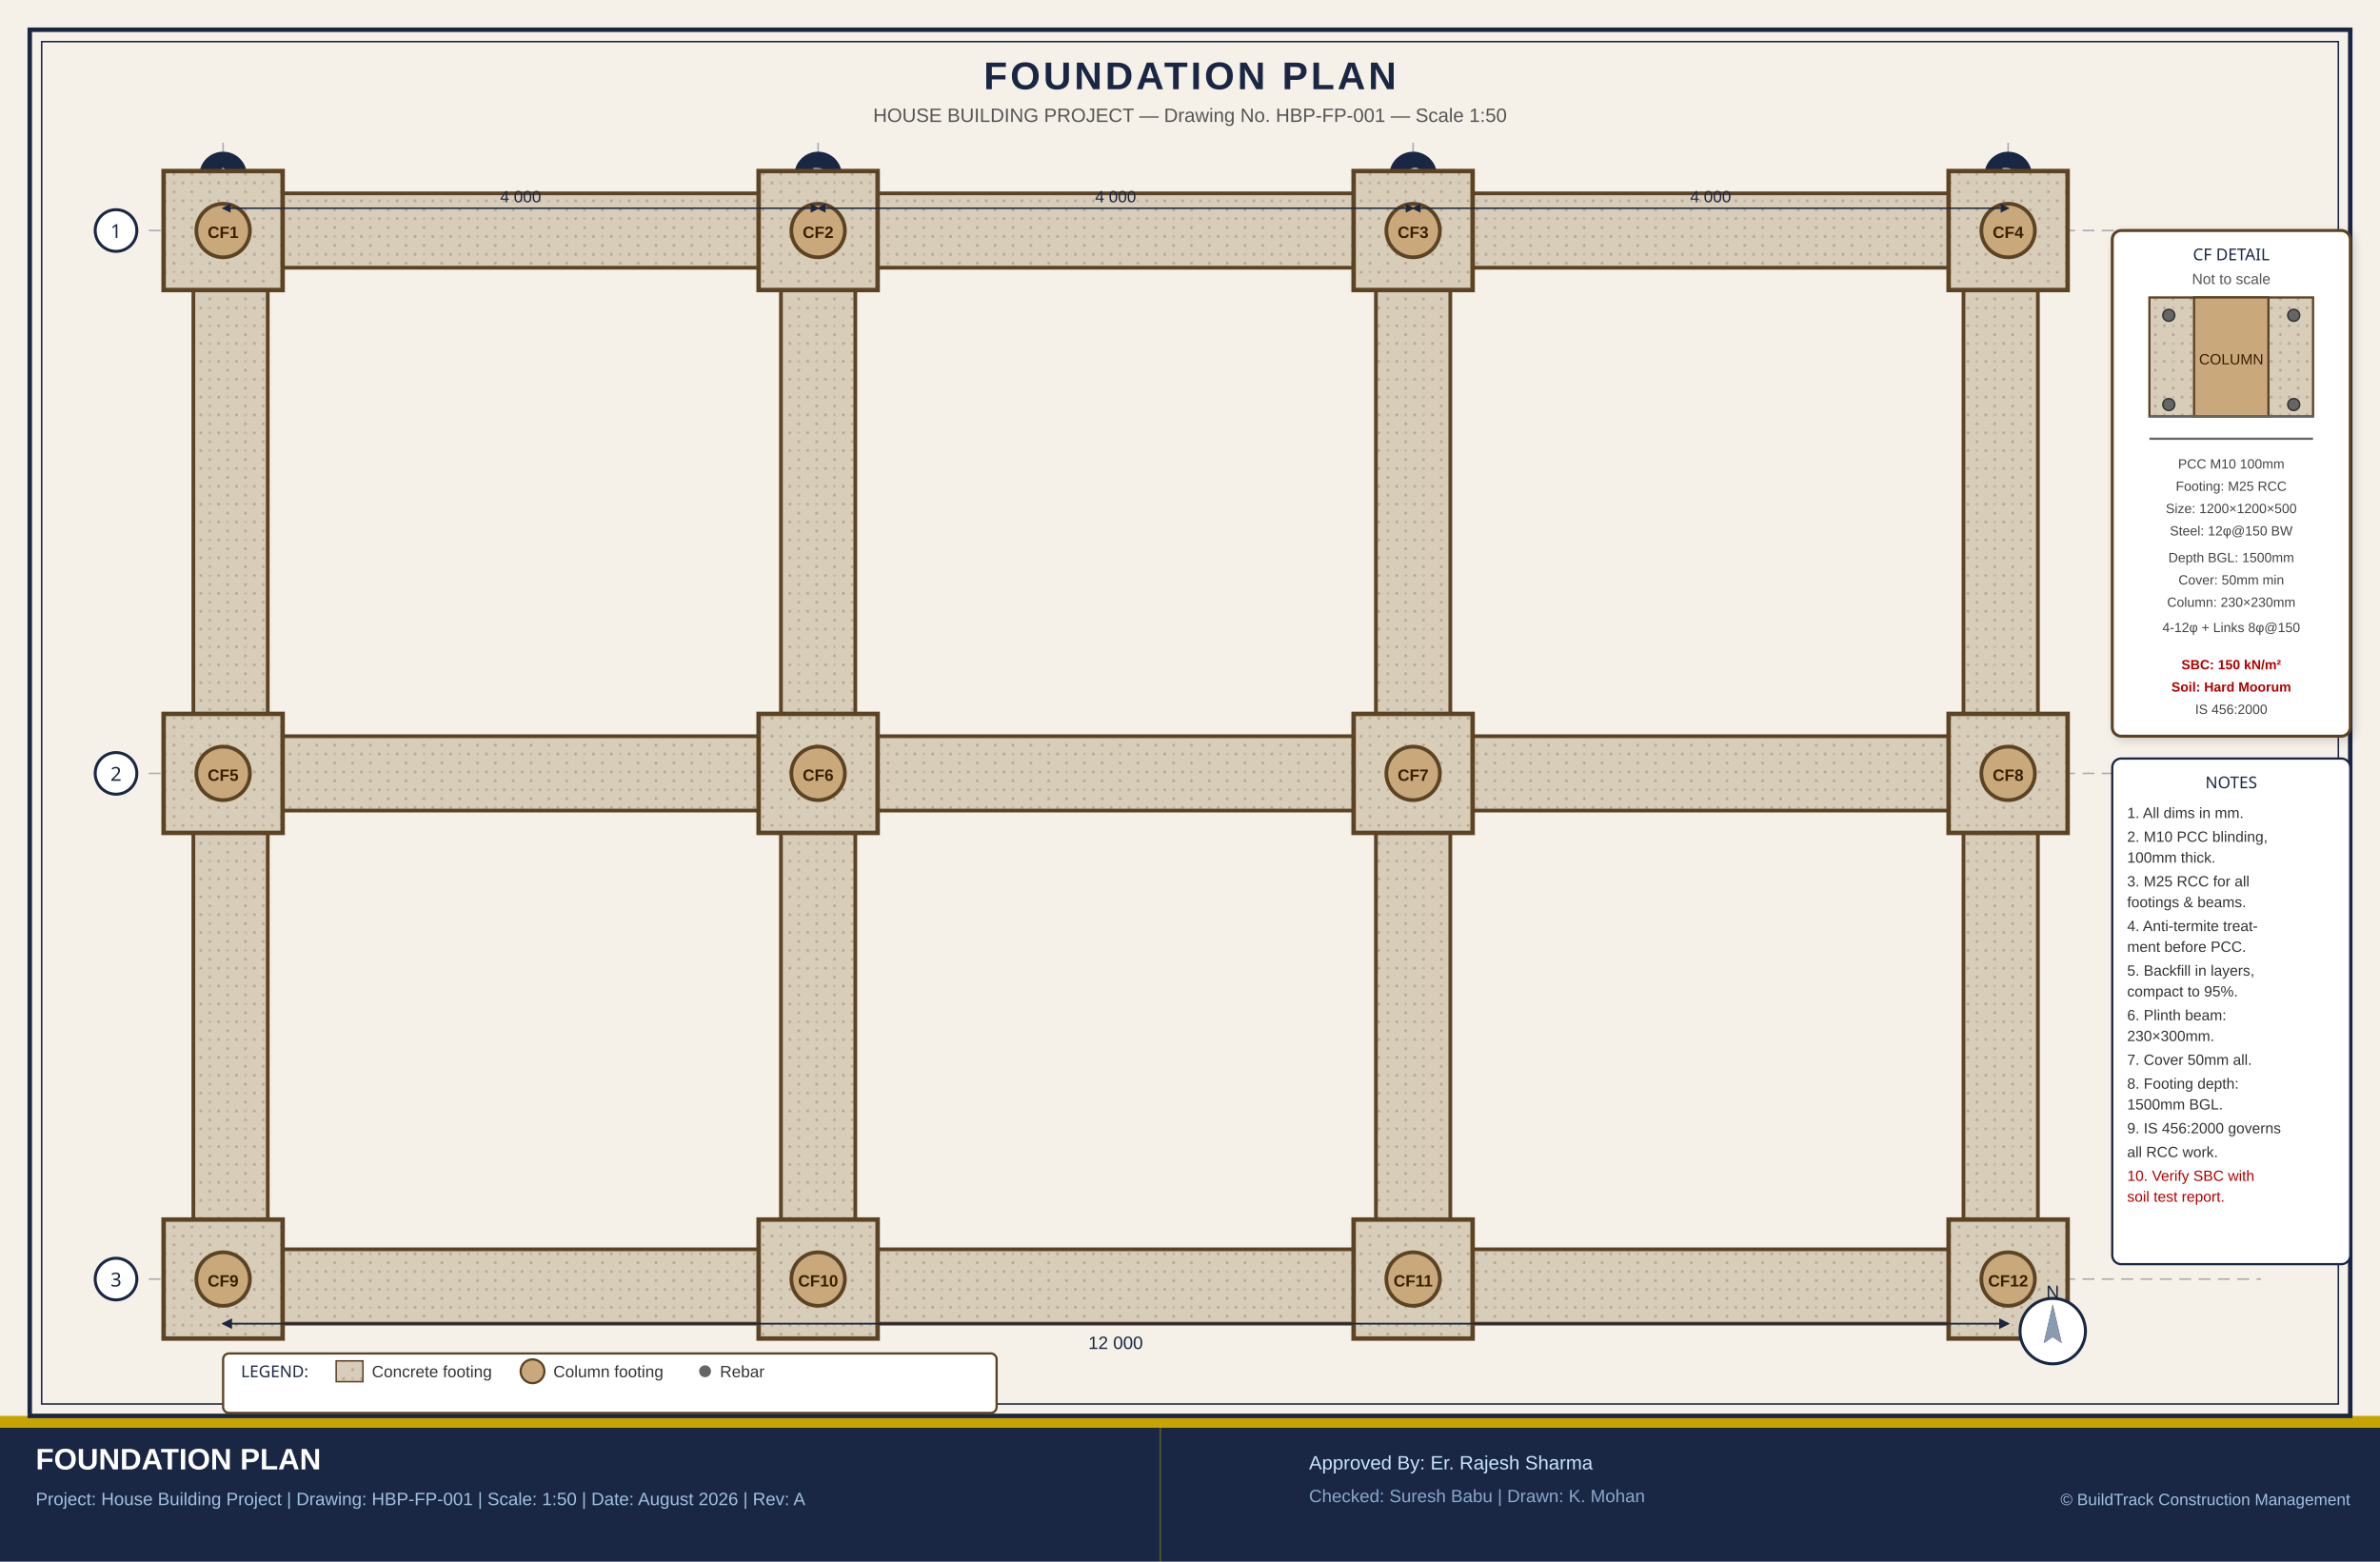
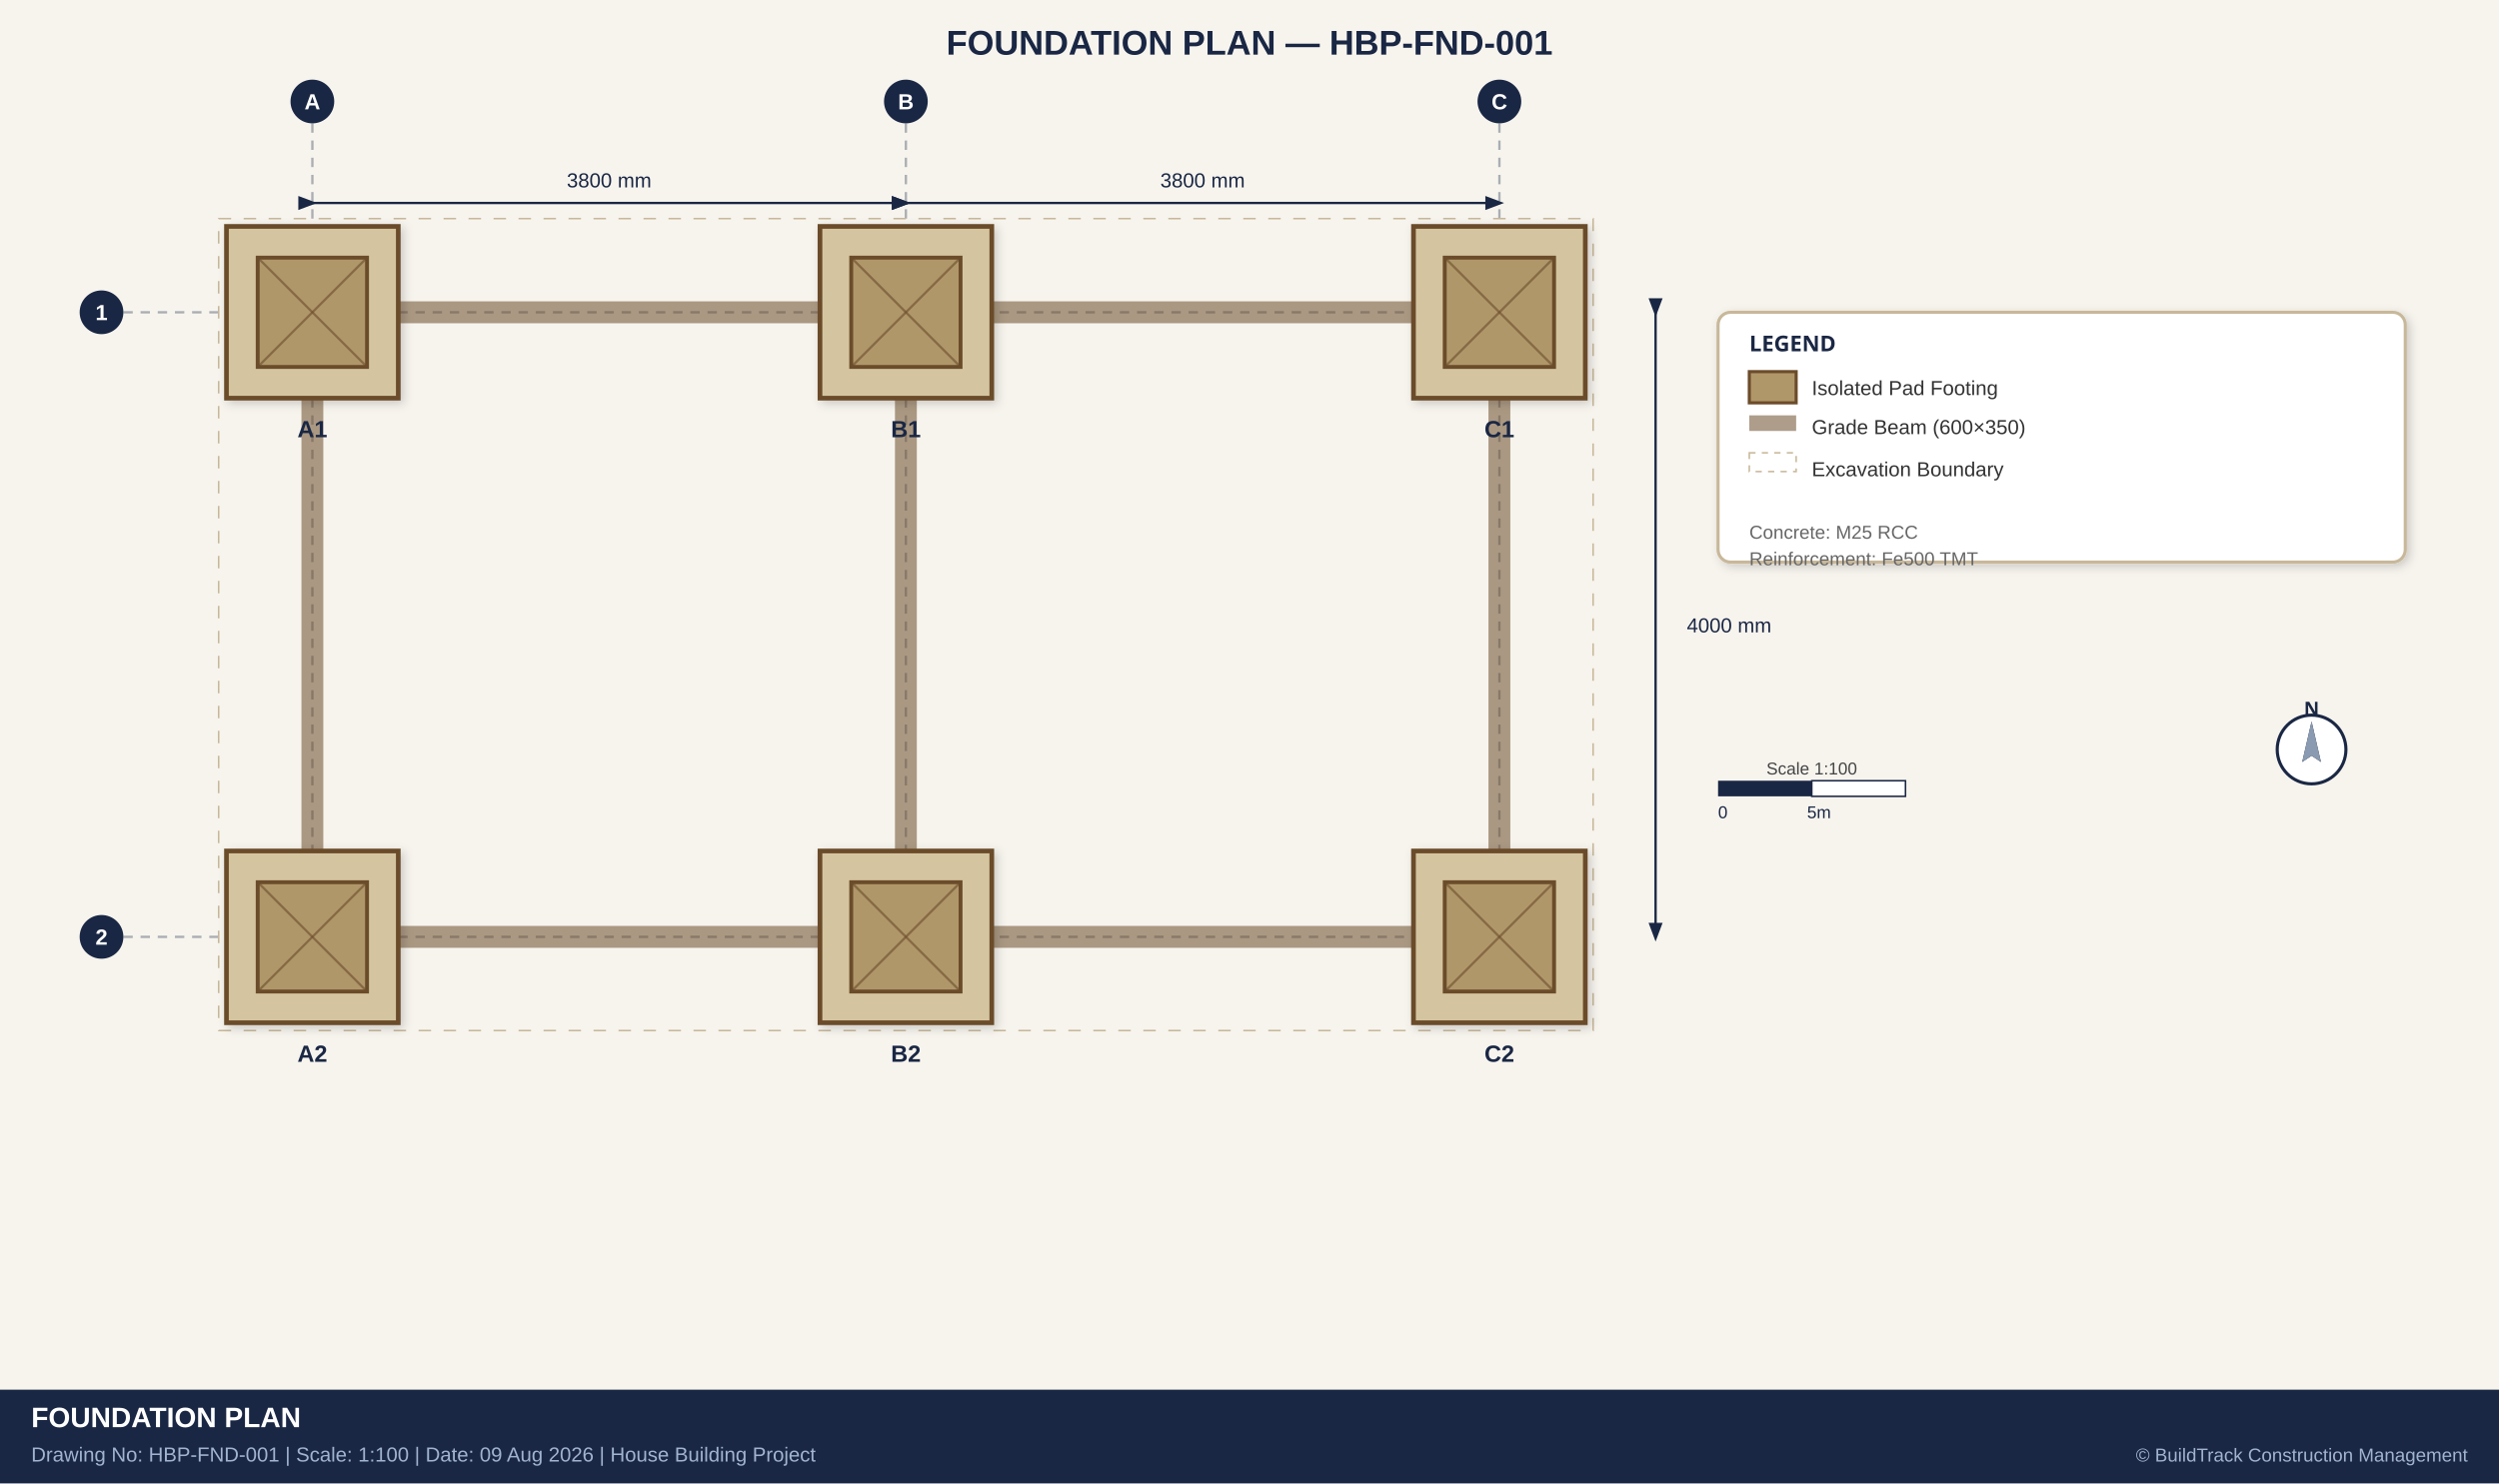
- <svg xmlns="http://www.w3.org/2000/svg" width="1600" height="1050" viewBox="0 0 1600 1050">
+ <svg xmlns="http://www.w3.org/2000/svg" width="1600" height="950" viewBox="0 0 1600 950">
  <defs>
-     <pattern id="concrete" width="12" height="12" patternUnits="userSpaceOnUse">
-       <rect width="12" height="12" fill="#d8cdb8" />
-       <circle cx="3" cy="3" r="1" fill="#b8a898" />
-       <circle cx="9" cy="9" r="1" fill="#b8a898" />
-       <circle cx="9" cy="3" r="0.8" fill="#c0b0a0" />
-     </pattern>
-     <filter id="ds" x="-5%" y="-5%" width="115%" height="115%">
-       <feDropShadow dx="2" dy="2" stdDeviation="3" flood-color="#00000025" />
+     <filter id="shadow" x="-10%" y="-10%" width="120%" height="120%">
+       <feDropShadow dx="2" dy="2" stdDeviation="3" flood-opacity="0.18" />
    </filter>
-     <marker id="da" markerWidth="6" markerHeight="6" refX="5" refY="3" orient="auto">
-       <path d="M0,0 L6,3 L0,6 Z" fill="#1a2744" />
-     </marker>
-     <marker id="dar" markerWidth="6" markerHeight="6" refX="1" refY="3" orient="auto">
-       <path d="M6,0 L0,3 L6,6 Z" fill="#1a2744" />
+     <marker id="arrow" markerWidth="8" markerHeight="8" refX="6" refY="3" orient="auto">
+       <path d="M0,0 L0,6 L8,3 z" fill="#1a2744" />
    </marker>
  </defs>
-   <rect width="1600" height="1050" fill="#f5f0e8" />
-   <rect x="0" y="960" width="1600" height="90" fill="#1a2744" />
-   <rect x="0" y="952" width="1600" height="8" fill="#c8a400" />
-   <rect x="20" y="20" width="1560" height="932" fill="none" stroke="#1a2744" stroke-width="3" />
-   <rect x="28" y="28" width="1544" height="916" fill="none" stroke="#1a2744" stroke-width="1" />
-   <text x="800" y="60" font-family="Arial Black,Arial" font-size="26" font-weight="bold" fill="#1a2744" text-anchor="middle" letter-spacing="2">FOUNDATION PLAN</text>
-   <text x="800" y="82" font-family="Arial" font-size="13" fill="#555" text-anchor="middle">HOUSE BUILDING PROJECT — Drawing No. HBP-FP-001 — Scale 1:50</text>
-   <line x1="150" y1="96" x2="150" y2="880" stroke="#1a2744" stroke-width="1" stroke-dasharray="8,5" opacity="0.35" />
-   <line x1="550" y1="96" x2="550" y2="880" stroke="#1a2744" stroke-width="1" stroke-dasharray="8,5" opacity="0.35" />
-   <line x1="950" y1="96" x2="950" y2="880" stroke="#1a2744" stroke-width="1" stroke-dasharray="8,5" opacity="0.35" />
-   <line x1="1350" y1="96" x2="1350" y2="880" stroke="#1a2744" stroke-width="1" stroke-dasharray="8,5" opacity="0.35" />
-   <line x1="100" y1="155" x2="1520" y2="155" stroke="#1a2744" stroke-width="1" stroke-dasharray="8,5" opacity="0.35" />
-   <line x1="100" y1="520" x2="1520" y2="520" stroke="#1a2744" stroke-width="1" stroke-dasharray="8,5" opacity="0.35" />
-   <line x1="100" y1="860" x2="1520" y2="860" stroke="#1a2744" stroke-width="1" stroke-dasharray="8,5" opacity="0.35" />
-   <circle cx="150" cy="118" r="16" fill="#1a2744" />
-   <text x="150" y="123" font-family="Arial Black" font-size="14" fill="white" text-anchor="middle">A</text>
-   <circle cx="550" cy="118" r="16" fill="#1a2744" />
-   <text x="550" y="123" font-family="Arial Black" font-size="14" fill="white" text-anchor="middle">B</text>
-   <circle cx="950" cy="118" r="16" fill="#1a2744" />
-   <text x="950" y="123" font-family="Arial Black" font-size="14" fill="white" text-anchor="middle">C</text>
-   <circle cx="1350" cy="118" r="16" fill="#1a2744" />
-   <text x="1350" y="123" font-family="Arial Black" font-size="14" fill="white" text-anchor="middle">D</text>
-   <circle cx="78" cy="155" r="14" fill="white" stroke="#1a2744" stroke-width="2" />
-   <text x="78" y="160" font-family="Arial Black" font-size="13" fill="#1a2744" text-anchor="middle">1</text>
-   <circle cx="78" cy="520" r="14" fill="white" stroke="#1a2744" stroke-width="2" />
-   <text x="78" y="525" font-family="Arial Black" font-size="13" fill="#1a2744" text-anchor="middle">2</text>
-   <circle cx="78" cy="860" r="14" fill="white" stroke="#1a2744" stroke-width="2" />
-   <text x="78" y="865" font-family="Arial Black" font-size="13" fill="#1a2744" text-anchor="middle">3</text>
-   <rect x="150" y="130" width="1200" height="50" fill="url(#concrete)" stroke="#5c4324" stroke-width="2.5" />
-   <rect x="150" y="840" width="1200" height="50" fill="url(#concrete)" stroke="#5c4324" stroke-width="2.5" />
-   <rect x="130" y="155" width="50" height="720" fill="url(#concrete)" stroke="#5c4324" stroke-width="2.5" />
-   <rect x="1320" y="155" width="50" height="720" fill="url(#concrete)" stroke="#5c4324" stroke-width="2.5" />
-   <rect x="130" y="495" width="1240" height="50" fill="url(#concrete)" stroke="#5c4324" stroke-width="2.5" />
-   <rect x="525" y="155" width="50" height="365" fill="url(#concrete)" stroke="#5c4324" stroke-width="2.5" />
-   <rect x="525" y="520" width="50" height="370" fill="url(#concrete)" stroke="#5c4324" stroke-width="2.5" />
-   <rect x="925" y="155" width="50" height="365" fill="url(#concrete)" stroke="#5c4324" stroke-width="2.5" />
-   <rect x="925" y="520" width="50" height="370" fill="url(#concrete)" stroke="#5c4324" stroke-width="2.5" />
-   <rect x="110" y="115" width="80" height="80" fill="url(#concrete)" stroke="#5c4324" stroke-width="3" />
-   <circle cx="150" cy="155" r="18" fill="#c9a87c" stroke="#5c4324" stroke-width="2.5" />
-   <text x="150" y="160" font-family="Arial" font-size="11" font-weight="bold" fill="#3a2000" text-anchor="middle">CF1</text>
-   <rect x="510" y="115" width="80" height="80" fill="url(#concrete)" stroke="#5c4324" stroke-width="3" />
-   <circle cx="550" cy="155" r="18" fill="#c9a87c" stroke="#5c4324" stroke-width="2.5" />
-   <text x="550" y="160" font-family="Arial" font-size="11" font-weight="bold" fill="#3a2000" text-anchor="middle">CF2</text>
-   <rect x="910" y="115" width="80" height="80" fill="url(#concrete)" stroke="#5c4324" stroke-width="3" />
-   <circle cx="950" cy="155" r="18" fill="#c9a87c" stroke="#5c4324" stroke-width="2.5" />
-   <text x="950" y="160" font-family="Arial" font-size="11" font-weight="bold" fill="#3a2000" text-anchor="middle">CF3</text>
-   <rect x="1310" y="115" width="80" height="80" fill="url(#concrete)" stroke="#5c4324" stroke-width="3" />
-   <circle cx="1350" cy="155" r="18" fill="#c9a87c" stroke="#5c4324" stroke-width="2.5" />
-   <text x="1350" y="160" font-family="Arial" font-size="11" font-weight="bold" fill="#3a2000" text-anchor="middle">CF4</text>
-   <rect x="110" y="480" width="80" height="80" fill="url(#concrete)" stroke="#5c4324" stroke-width="3" />
-   <circle cx="150" cy="520" r="18" fill="#c9a87c" stroke="#5c4324" stroke-width="2.5" />
-   <text x="150" y="525" font-family="Arial" font-size="11" font-weight="bold" fill="#3a2000" text-anchor="middle">CF5</text>
-   <rect x="510" y="480" width="80" height="80" fill="url(#concrete)" stroke="#5c4324" stroke-width="3" />
-   <circle cx="550" cy="520" r="18" fill="#c9a87c" stroke="#5c4324" stroke-width="2.5" />
-   <text x="550" y="525" font-family="Arial" font-size="11" font-weight="bold" fill="#3a2000" text-anchor="middle">CF6</text>
-   <rect x="910" y="480" width="80" height="80" fill="url(#concrete)" stroke="#5c4324" stroke-width="3" />
-   <circle cx="950" cy="520" r="18" fill="#c9a87c" stroke="#5c4324" stroke-width="2.5" />
-   <text x="950" y="525" font-family="Arial" font-size="11" font-weight="bold" fill="#3a2000" text-anchor="middle">CF7</text>
-   <rect x="1310" y="480" width="80" height="80" fill="url(#concrete)" stroke="#5c4324" stroke-width="3" />
-   <circle cx="1350" cy="520" r="18" fill="#c9a87c" stroke="#5c4324" stroke-width="2.5" />
-   <text x="1350" y="525" font-family="Arial" font-size="11" font-weight="bold" fill="#3a2000" text-anchor="middle">CF8</text>
-   <rect x="110" y="820" width="80" height="80" fill="url(#concrete)" stroke="#5c4324" stroke-width="3" />
-   <circle cx="150" cy="860" r="18" fill="#c9a87c" stroke="#5c4324" stroke-width="2.5" />
-   <text x="150" y="865" font-family="Arial" font-size="11" font-weight="bold" fill="#3a2000" text-anchor="middle">CF9</text>
-   <rect x="510" y="820" width="80" height="80" fill="url(#concrete)" stroke="#5c4324" stroke-width="3" />
-   <circle cx="550" cy="860" r="18" fill="#c9a87c" stroke="#5c4324" stroke-width="2.5" />
-   <text x="550" y="865" font-family="Arial" font-size="11" font-weight="bold" fill="#3a2000" text-anchor="middle">CF10</text>
-   <rect x="910" y="820" width="80" height="80" fill="url(#concrete)" stroke="#5c4324" stroke-width="3" />
-   <circle cx="950" cy="860" r="18" fill="#c9a87c" stroke="#5c4324" stroke-width="2.5" />
-   <text x="950" y="865" font-family="Arial" font-size="11" font-weight="bold" fill="#3a2000" text-anchor="middle">CF11</text>
-   <rect x="1310" y="820" width="80" height="80" fill="url(#concrete)" stroke="#5c4324" stroke-width="3" />
-   <circle cx="1350" cy="860" r="18" fill="#c9a87c" stroke="#5c4324" stroke-width="2.5" />
-   <text x="1350" y="865" font-family="Arial" font-size="11" font-weight="bold" fill="#3a2000" text-anchor="middle">CF12</text>
-   <rect x="1420" y="155" width="160" height="340" rx="6" fill="white" stroke="#5c4324" stroke-width="2" filter="url(#ds)" />
-   <text x="1500" y="175" font-family="Arial Black" font-size="11" fill="#1a2744" text-anchor="middle">CF DETAIL</text>
-   <text x="1500" y="191" font-family="Arial" font-size="10" fill="#555" text-anchor="middle">Not to scale</text>
-   <rect x="1445" y="200" width="110" height="80" fill="url(#concrete)" stroke="#5c4324" stroke-width="1.5" />
-   <rect x="1475" y="200" width="50" height="80" fill="#c9a87c" stroke="#5c4324" stroke-width="1.5" />
-   <text x="1500" y="245" font-family="Arial" font-size="10" fill="#3a2000" text-anchor="middle">COLUMN</text>
-   <circle cx="1458" cy="212" r="4" fill="#666" stroke="#333" stroke-width="1" />
-   <circle cx="1542" cy="212" r="4" fill="#666" stroke="#333" stroke-width="1" />
-   <circle cx="1458" cy="272" r="4" fill="#666" stroke="#333" stroke-width="1" />
-   <circle cx="1542" cy="272" r="4" fill="#666" stroke="#333" stroke-width="1" />
-   <line x1="1445" y1="280" x2="1555" y2="280" stroke="#666" stroke-width="1.5" />
-   <line x1="1445" y1="295" x2="1555" y2="295" stroke="#666" stroke-width="1.5" />
-   <text x="1500" y="315" font-family="Arial" font-size="9" fill="#444" text-anchor="middle">PCC M10 100mm</text>
-   <text x="1500" y="330" font-family="Arial" font-size="9" fill="#444" text-anchor="middle">Footing: M25 RCC</text>
-   <text x="1500" y="345" font-family="Arial" font-size="9" fill="#444" text-anchor="middle">Size: 1200×1200×500</text>
-   <text x="1500" y="360" font-family="Arial" font-size="9" fill="#444" text-anchor="middle">Steel: 12φ@150 BW</text>
-   <text x="1500" y="378" font-family="Arial" font-size="9" fill="#444" text-anchor="middle">Depth BGL: 1500mm</text>
-   <text x="1500" y="393" font-family="Arial" font-size="9" fill="#444" text-anchor="middle">Cover: 50mm min</text>
-   <text x="1500" y="408" font-family="Arial" font-size="9" fill="#444" text-anchor="middle">Column: 230×230mm</text>
-   <text x="1500" y="425" font-family="Arial" font-size="9" fill="#444" text-anchor="middle">4-12φ + Links 8φ@150</text>
-   <text x="1500" y="450" font-family="Arial" font-size="9" fill="#b00000" text-anchor="middle" font-weight="bold">SBC: 150 kN/m²</text>
-   <text x="1500" y="465" font-family="Arial" font-size="9" fill="#b00000" text-anchor="middle" font-weight="bold">Soil: Hard Moorum</text>
-   <text x="1500" y="480" font-family="Arial" font-size="9" fill="#444" text-anchor="middle">IS 456:2000</text>
-   <line x1="150" y1="890" x2="1350" y2="890" stroke="#1a2744" stroke-width="1.2" marker-start="url(#dar)" marker-end="url(#da)" />
-   <text x="750" y="907" font-family="Arial" font-size="12" fill="#1a2744" text-anchor="middle">12 000</text>
-   <line x1="150" y1="140" x2="550" y2="140" stroke="#1a2744" stroke-width="1" marker-start="url(#dar)" marker-end="url(#da)" />
-   <text x="350" y="136" font-family="Arial" font-size="11" fill="#1a2744" text-anchor="middle">4 000</text>
-   <line x1="550" y1="140" x2="950" y2="140" stroke="#1a2744" stroke-width="1" marker-start="url(#dar)" marker-end="url(#da)" />
-   <text x="750" y="136" font-family="Arial" font-size="11" fill="#1a2744" text-anchor="middle">4 000</text>
-   <line x1="950" y1="140" x2="1350" y2="140" stroke="#1a2744" stroke-width="1" marker-start="url(#dar)" marker-end="url(#da)" />
-   <text x="1150" y="136" font-family="Arial" font-size="11" fill="#1a2744" text-anchor="middle">4 000</text>
-   <rect x="1420" y="510" width="160" height="340" rx="6" fill="white" stroke="#1a2744" stroke-width="1.5" />
-   <text x="1500" y="530" font-family="Arial Black" font-size="11" fill="#1a2744" text-anchor="middle">NOTES</text>
-   <text x="1430" y="550" font-family="Arial" font-size="10" fill="#333">1. All dims in mm.</text>
-   <text x="1430" y="566" font-family="Arial" font-size="10" fill="#333">2. M10 PCC blinding,</text>
-   <text x="1430" y="580" font-family="Arial" font-size="10" fill="#333">   100mm thick.</text>
-   <text x="1430" y="596" font-family="Arial" font-size="10" fill="#333">3. M25 RCC for all</text>
-   <text x="1430" y="610" font-family="Arial" font-size="10" fill="#333">   footings &amp; beams.</text>
-   <text x="1430" y="626" font-family="Arial" font-size="10" fill="#333">4. Anti-termite treat-</text>
-   <text x="1430" y="640" font-family="Arial" font-size="10" fill="#333">   ment before PCC.</text>
-   <text x="1430" y="656" font-family="Arial" font-size="10" fill="#333">5. Backfill in layers,</text>
-   <text x="1430" y="670" font-family="Arial" font-size="10" fill="#333">   compact to 95%.</text>
-   <text x="1430" y="686" font-family="Arial" font-size="10" fill="#333">6. Plinth beam:</text>
-   <text x="1430" y="700" font-family="Arial" font-size="10" fill="#333">   230×300mm.</text>
-   <text x="1430" y="716" font-family="Arial" font-size="10" fill="#333">7. Cover 50mm all.</text>
-   <text x="1430" y="732" font-family="Arial" font-size="10" fill="#333">8. Footing depth:</text>
-   <text x="1430" y="746" font-family="Arial" font-size="10" fill="#333">   1500mm BGL.</text>
-   <text x="1430" y="762" font-family="Arial" font-size="10" fill="#333">9. IS 456:2000 governs</text>
-   <text x="1430" y="778" font-family="Arial" font-size="10" fill="#333">   all RCC work.</text>
-   <text x="1430" y="794" font-family="Arial" font-size="10" fill="#b00000">10. Verify SBC with</text>
-   <text x="1430" y="808" font-family="Arial" font-size="10" fill="#b00000">    soil test report.</text>
-   <rect x="150" y="910" width="520" height="40" rx="4" fill="white" stroke="#5c4324" stroke-width="1.5" />
-   <text x="162" y="926" font-family="Arial Black" font-size="11" fill="#1a2744">LEGEND:</text>
-   <rect x="226" y="915" width="18" height="14" fill="url(#concrete)" stroke="#5c4324" stroke-width="1" />
-   <text x="250" y="926" font-family="Arial" font-size="11" fill="#333">Concrete footing</text>
-   <circle cx="358" cy="922" r="8" fill="#c9a87c" stroke="#5c4324" stroke-width="1.5" />
-   <text x="372" y="926" font-family="Arial" font-size="11" fill="#333">Column footing</text>
-   <circle cx="474" cy="922" r="4" fill="#666" />
-   <text x="484" y="926" font-family="Arial" font-size="11" fill="#333">Rebar</text>
-   <g transform="translate(1380,895)">
+   <rect width="1600" height="950" fill="#f7f4ee" />
+   <text x="800" y="35" font-family="Arial Black,Arial" font-size="22" fill="#1a2744" text-anchor="middle" font-weight="bold">FOUNDATION PLAN — HBP-FND-001</text>
+   <circle cx="200" cy="65" r="14" fill="#1a2744" />
+   <text x="200" y="70" font-family="Arial Black,Arial" font-size="14" fill="white" text-anchor="middle" font-weight="bold">A</text>
+   <line x1="200" y1="79" x2="200" y2="614" stroke="#1a2744" stroke-width="1.5" stroke-dasharray="6,5" opacity="0.35" />
+   <circle cx="580" cy="65" r="14" fill="#1a2744" />
+   <text x="580" y="70" font-family="Arial Black,Arial" font-size="14" fill="white" text-anchor="middle" font-weight="bold">B</text>
+   <line x1="580" y1="79" x2="580" y2="614" stroke="#1a2744" stroke-width="1.5" stroke-dasharray="6,5" opacity="0.35" />
+   <circle cx="960" cy="65" r="14" fill="#1a2744" />
+   <text x="960" y="70" font-family="Arial Black,Arial" font-size="14" fill="white" text-anchor="middle" font-weight="bold">C</text>
+   <line x1="960" y1="79" x2="960" y2="614" stroke="#1a2744" stroke-width="1.5" stroke-dasharray="6,5" opacity="0.35" />
+   <circle cx="65" cy="200" r="14" fill="#1a2744" />
+   <text x="65" y="205" font-family="Arial Black,Arial" font-size="14" fill="white" text-anchor="middle" font-weight="bold">1</text>
+   <line x1="79" y1="200" x2="974" y2="200" stroke="#1a2744" stroke-width="1.5" stroke-dasharray="6,5" opacity="0.35" />
+   <circle cx="65" cy="600" r="14" fill="#1a2744" />
+   <text x="65" y="605" font-family="Arial Black,Arial" font-size="14" fill="white" text-anchor="middle" font-weight="bold">2</text>
+   <line x1="79" y1="600" x2="974" y2="600" stroke="#1a2744" stroke-width="1.5" stroke-dasharray="6,5" opacity="0.35" />
+   <line x1="200" y1="200" x2="960" y2="200" stroke="#6b4c2a" stroke-width="14" stroke-linecap="round" opacity="0.55" />
+   <line x1="200" y1="600" x2="960" y2="600" stroke="#6b4c2a" stroke-width="14" stroke-linecap="round" opacity="0.55" />
+   <line x1="200" y1="200" x2="200" y2="600" stroke="#6b4c2a" stroke-width="14" stroke-linecap="round" opacity="0.55" />
+   <line x1="580" y1="200" x2="580" y2="600" stroke="#6b4c2a" stroke-width="14" stroke-linecap="round" opacity="0.55" />
+   <line x1="960" y1="200" x2="960" y2="600" stroke="#6b4c2a" stroke-width="14" stroke-linecap="round" opacity="0.55" />
+   <rect x="140" y="140" width="880" height="520" fill="none" stroke="#c8b89a" stroke-width="1" stroke-dasharray="8,8" />
+   <rect x="145" y="145" width="110" height="110" fill="#d4c5a0" stroke="#6b4c2a" stroke-width="3" filter="url(#shadow)" />
+   <rect x="165" y="165" width="70" height="70" fill="#b0976a" stroke="#6b4c2a" stroke-width="2.5" />
+   <line x1="165" y1="165" x2="235" y2="235" stroke="#6b4c2a" stroke-width="1.5" opacity="0.6" />
+   <line x1="235" y1="165" x2="165" y2="235" stroke="#6b4c2a" stroke-width="1.5" opacity="0.6" />
+   <text x="200" y="280" font-family="Arial Black,Arial" font-size="15" fill="#1a2744" text-anchor="middle" font-weight="bold">A1</text>
+   <rect x="525" y="145" width="110" height="110" fill="#d4c5a0" stroke="#6b4c2a" stroke-width="3" filter="url(#shadow)" />
+   <rect x="545" y="165" width="70" height="70" fill="#b0976a" stroke="#6b4c2a" stroke-width="2.5" />
+   <line x1="545" y1="165" x2="615" y2="235" stroke="#6b4c2a" stroke-width="1.5" opacity="0.6" />
+   <line x1="615" y1="165" x2="545" y2="235" stroke="#6b4c2a" stroke-width="1.5" opacity="0.6" />
+   <text x="580" y="280" font-family="Arial Black,Arial" font-size="15" fill="#1a2744" text-anchor="middle" font-weight="bold">B1</text>
+   <rect x="905" y="145" width="110" height="110" fill="#d4c5a0" stroke="#6b4c2a" stroke-width="3" filter="url(#shadow)" />
+   <rect x="925" y="165" width="70" height="70" fill="#b0976a" stroke="#6b4c2a" stroke-width="2.5" />
+   <line x1="925" y1="165" x2="995" y2="235" stroke="#6b4c2a" stroke-width="1.5" opacity="0.6" />
+   <line x1="995" y1="165" x2="925" y2="235" stroke="#6b4c2a" stroke-width="1.5" opacity="0.6" />
+   <text x="960" y="280" font-family="Arial Black,Arial" font-size="15" fill="#1a2744" text-anchor="middle" font-weight="bold">C1</text>
+   <rect x="145" y="545" width="110" height="110" fill="#d4c5a0" stroke="#6b4c2a" stroke-width="3" filter="url(#shadow)" />
+   <rect x="165" y="565" width="70" height="70" fill="#b0976a" stroke="#6b4c2a" stroke-width="2.5" />
+   <line x1="165" y1="565" x2="235" y2="635" stroke="#6b4c2a" stroke-width="1.5" opacity="0.6" />
+   <line x1="235" y1="565" x2="165" y2="635" stroke="#6b4c2a" stroke-width="1.5" opacity="0.6" />
+   <text x="200" y="680" font-family="Arial Black,Arial" font-size="15" fill="#1a2744" text-anchor="middle" font-weight="bold">A2</text>
+   <rect x="525" y="545" width="110" height="110" fill="#d4c5a0" stroke="#6b4c2a" stroke-width="3" filter="url(#shadow)" />
+   <rect x="545" y="565" width="70" height="70" fill="#b0976a" stroke="#6b4c2a" stroke-width="2.5" />
+   <line x1="545" y1="565" x2="615" y2="635" stroke="#6b4c2a" stroke-width="1.5" opacity="0.6" />
+   <line x1="615" y1="565" x2="545" y2="635" stroke="#6b4c2a" stroke-width="1.5" opacity="0.6" />
+   <text x="580" y="680" font-family="Arial Black,Arial" font-size="15" fill="#1a2744" text-anchor="middle" font-weight="bold">B2</text>
+   <rect x="905" y="545" width="110" height="110" fill="#d4c5a0" stroke="#6b4c2a" stroke-width="3" filter="url(#shadow)" />
+   <rect x="925" y="565" width="70" height="70" fill="#b0976a" stroke="#6b4c2a" stroke-width="2.5" />
+   <line x1="925" y1="565" x2="995" y2="635" stroke="#6b4c2a" stroke-width="1.5" opacity="0.6" />
+   <line x1="995" y1="565" x2="925" y2="635" stroke="#6b4c2a" stroke-width="1.5" opacity="0.6" />
+   <text x="960" y="680" font-family="Arial Black,Arial" font-size="15" fill="#1a2744" text-anchor="middle" font-weight="bold">C2</text>
+   <line x1="200" y1="130" x2="580" y2="130" stroke="#1a2744" stroke-width="1.5" marker-end="url(#arrow)" marker-start="url(#arrow)" />
+   <text x="390" y="120" font-family="Arial" font-size="13" fill="#1a2744" text-anchor="middle">3800 mm</text>
+   <line x1="580" y1="130" x2="960" y2="130" stroke="#1a2744" stroke-width="1.5" marker-end="url(#arrow)" marker-start="url(#arrow)" />
+   <text x="770" y="120" font-family="Arial" font-size="13" fill="#1a2744" text-anchor="middle">3800 mm</text>
+   <line x1="1060" y1="200" x2="1060" y2="600" stroke="#1a2744" stroke-width="1.5" marker-end="url(#arrow)" marker-start="url(#arrow)" />
+   <text x="1080" y="405" font-family="Arial" font-size="13" fill="#1a2744">4000 mm</text>
+   <rect x="1100" y="200" width="440" height="160" rx="8" fill="white" stroke="#c8b89a" stroke-width="2" filter="url(#shadow)" />
+   <text x="1120" y="225" font-family="Arial Black" font-size="14" fill="#1a2744" font-weight="bold">LEGEND</text>
+   <rect x="1120" y="238" width="30" height="20" fill="#b0976a" stroke="#6b4c2a" stroke-width="2" />
+   <text x="1160" y="253" font-family="Arial" font-size="13" fill="#333">Isolated Pad Footing</text>
+   <rect x="1120" y="266" width="30" height="10" fill="#6b4c2a" opacity="0.55" />
+   <text x="1160" y="278" font-family="Arial" font-size="13" fill="#333">Grade Beam (600×350)</text>
+   <rect x="1120" y="290" width="30" height="12" fill="none" stroke="#c8b89a" stroke-width="1" stroke-dasharray="4,4" />
+   <text x="1160" y="305" font-family="Arial" font-size="13" fill="#333">Excavation Boundary</text>
+   <text x="1120" y="345" font-family="Arial" font-size="12" fill="#666">Concrete: M25 RCC</text>
+   <text x="1120" y="362" font-family="Arial" font-size="12" fill="#666">Reinforcement: Fe500 TMT</text>
+   <g transform="translate(1480,480)">
    <circle cx="0" cy="0" r="22" fill="white" stroke="#1a2744" stroke-width="2" />
    <polygon points="0,-18 6,8 0,4 -6,8" fill="#1a2744" />
    <polygon points="0,-18 -6,8 0,4 6,8" fill="#8a9ab0" />
-     <text x="0" y="-22" font-family="Arial Black" font-size="12" fill="#1a2744" text-anchor="middle">N</text>
+     <text x="0" y="-22" font-family="Arial Black" font-size="12" fill="#1a2744" text-anchor="middle" font-weight="bold">N</text>
  </g>
-   <text x="24" y="988" font-family="Arial Black,Arial" font-size="20" font-weight="bold" fill="white">FOUNDATION PLAN</text>
-   <text x="24" y="1012" font-family="Arial" font-size="12" fill="#a0c0e0">Project: House Building Project  |  Drawing: HBP-FP-001  |  Scale: 1:50  |  Date: August 2026  |  Rev: A</text>
-   <text x="1580" y="1012" font-family="Arial" font-size="11" fill="#a0c0e0" text-anchor="end">© BuildTrack Construction Management</text>
-   <line x1="780" y1="960" x2="780" y2="1050" stroke="#c8a400" stroke-width="1" opacity="0.4" />
-   <text x="880" y="988" font-family="Arial" font-size="13" fill="#c8e4ff">Approved By: Er. Rajesh Sharma</text>
-   <text x="880" y="1010" font-family="Arial" font-size="12" fill="#88a8cc">Checked: Suresh Babu  |  Drawn: K. Mohan</text>
+   <g transform="translate(1100,500)">
+     <rect x="0" y="0" width="60" height="10" fill="#1a2744" />
+     <rect x="60" y="0" width="60" height="10" fill="white" stroke="#1a2744" stroke-width="1" />
+     <text x="0" y="24" font-family="Arial,sans-serif" font-size="11" fill="#1a2744">0</text>
+     <text x="57" y="24" font-family="Arial,sans-serif" font-size="11" fill="#1a2744">5m</text>
+     <text x="60" y="-4" font-family="Arial,sans-serif" font-size="11" fill="#444" text-anchor="middle">Scale 1:100</text>
+   </g>
+   <rect x="0" y="890" width="1600" height="60" fill="#1a2744" rx="0" />
+   <text x="20" y="914" font-family="Arial Black,Arial,sans-serif" font-size="18" fill="#ffffff" font-weight="bold">FOUNDATION PLAN</text>
+   <text x="20" y="936" font-family="Arial,sans-serif" font-size="13" fill="#a0b4d0">Drawing No: HBP-FND-001   |   Scale: 1:100   |   Date: 09 Aug 2026   |   House Building Project</text>
+   <text x="1580" y="936" font-family="Arial,sans-serif" font-size="12" fill="#a0b4d0" text-anchor="end">© BuildTrack Construction Management</text>
</svg>
